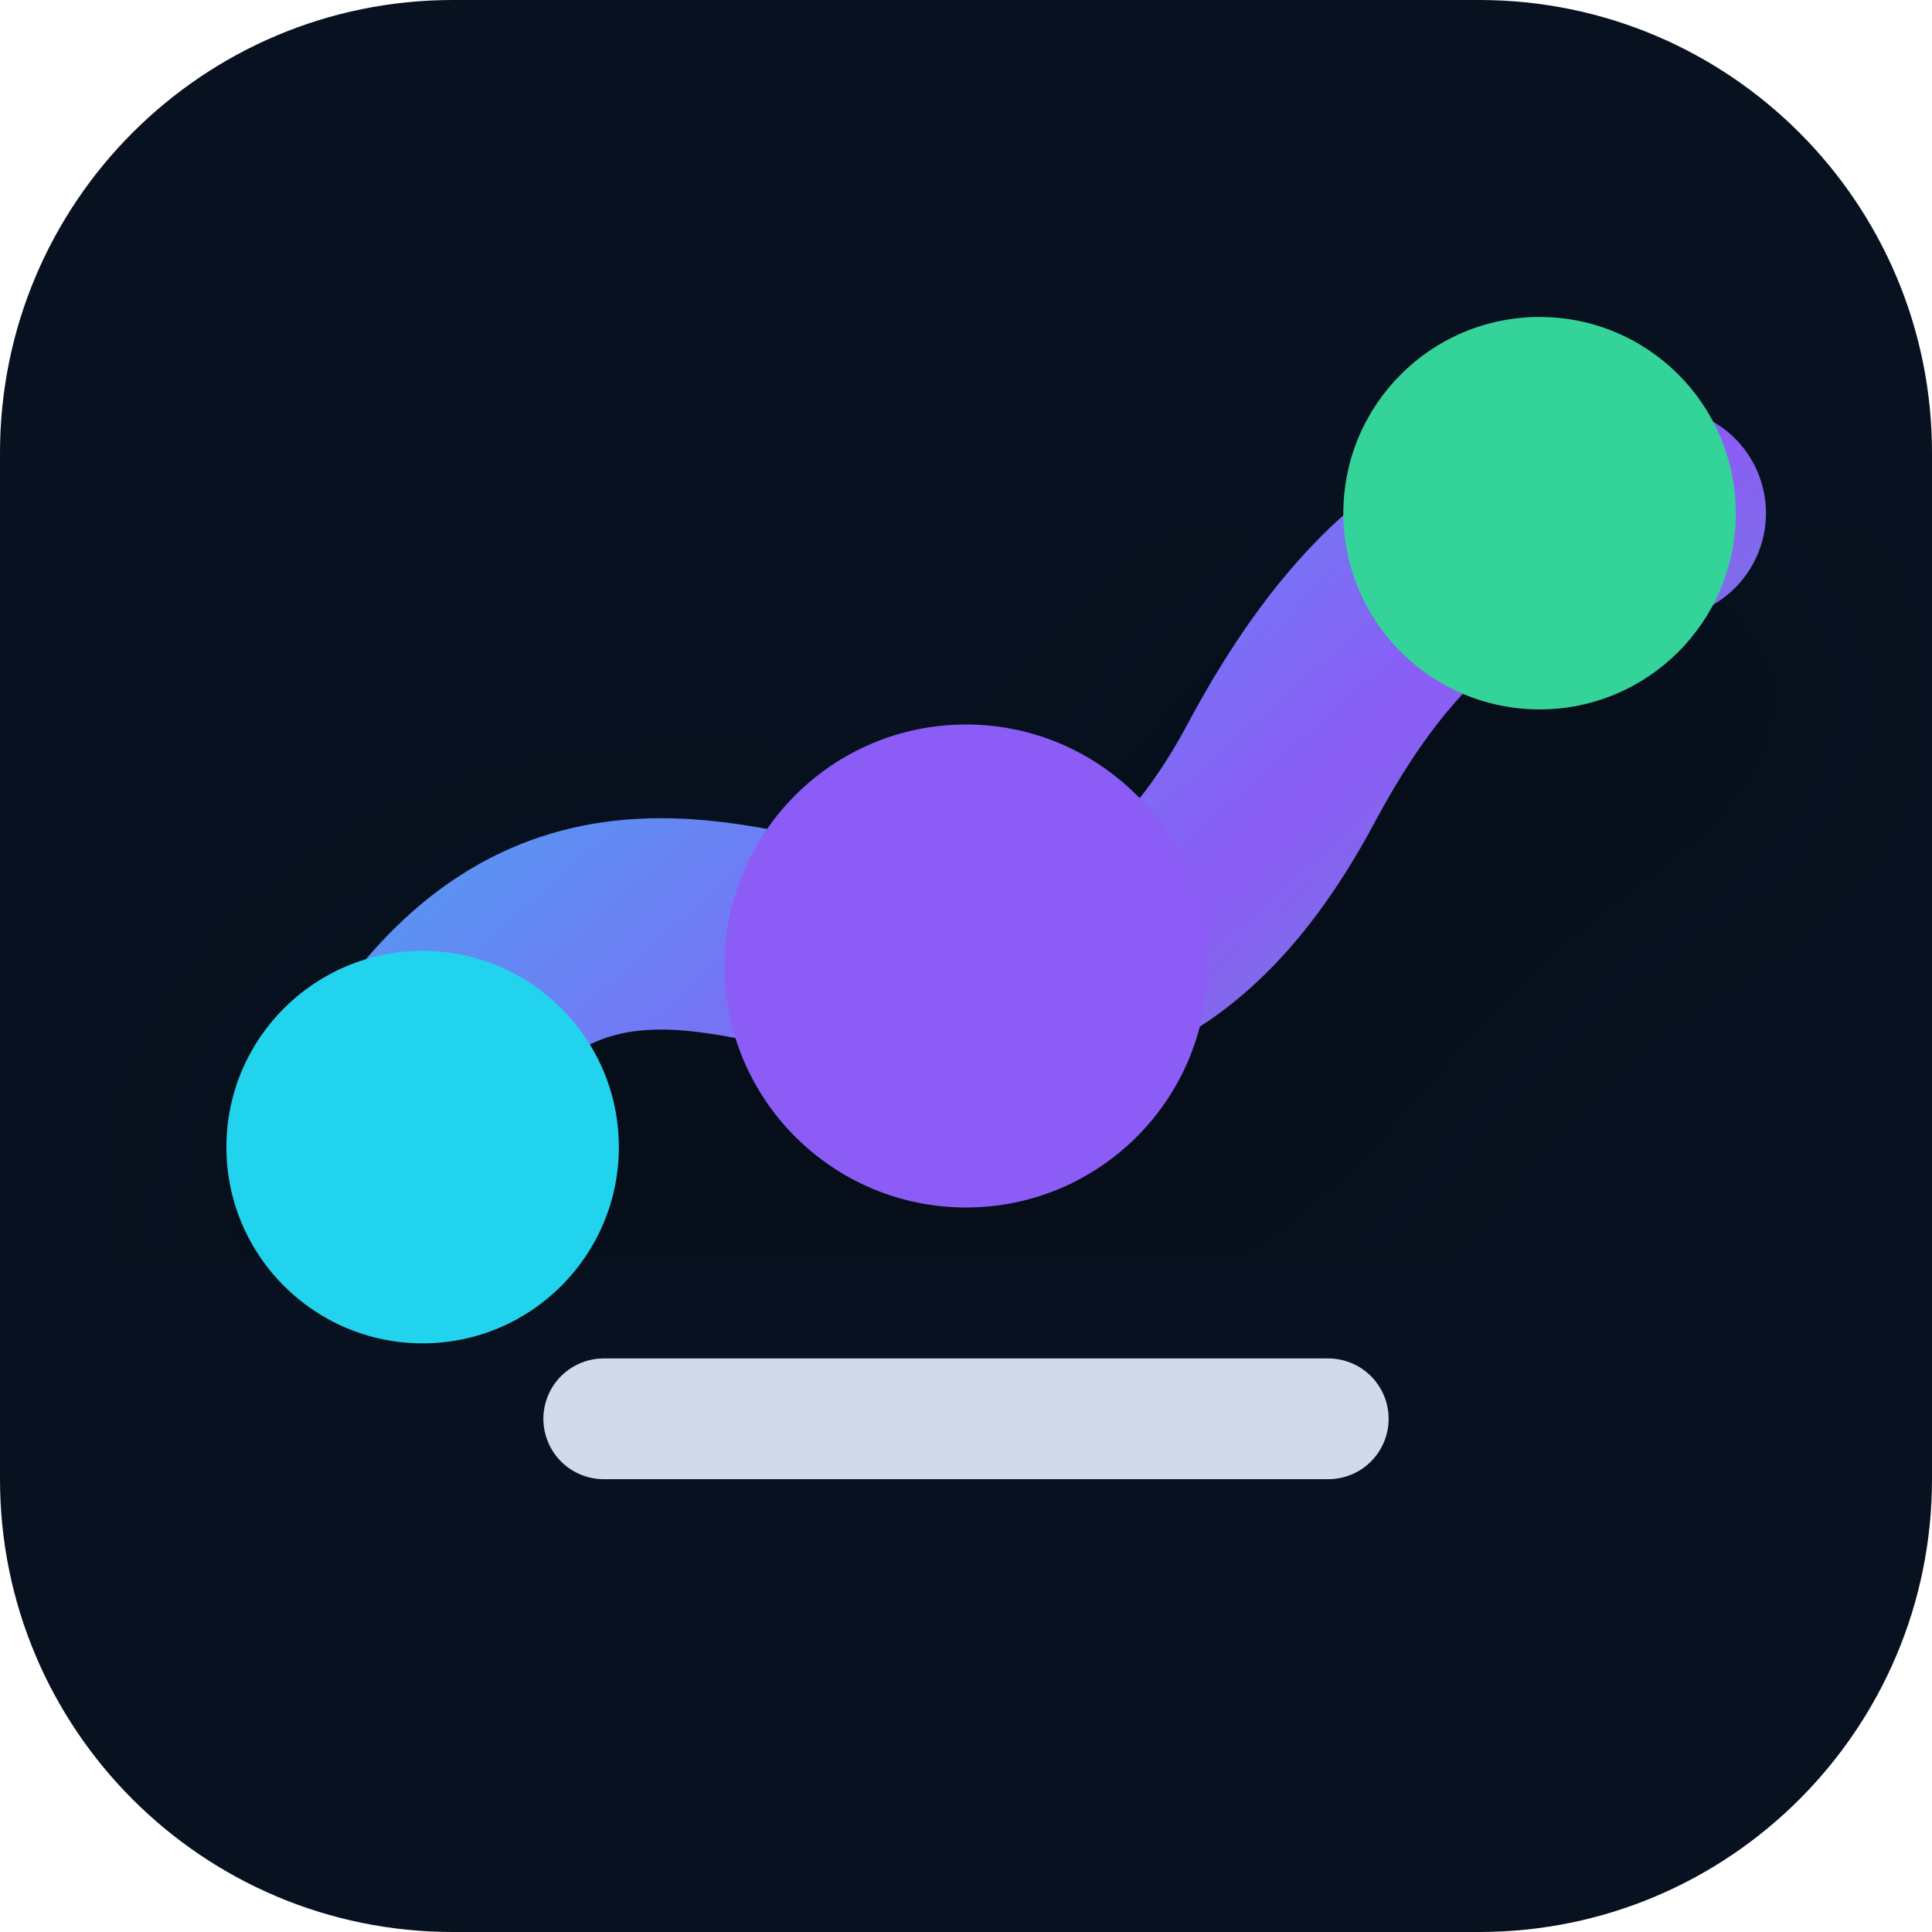
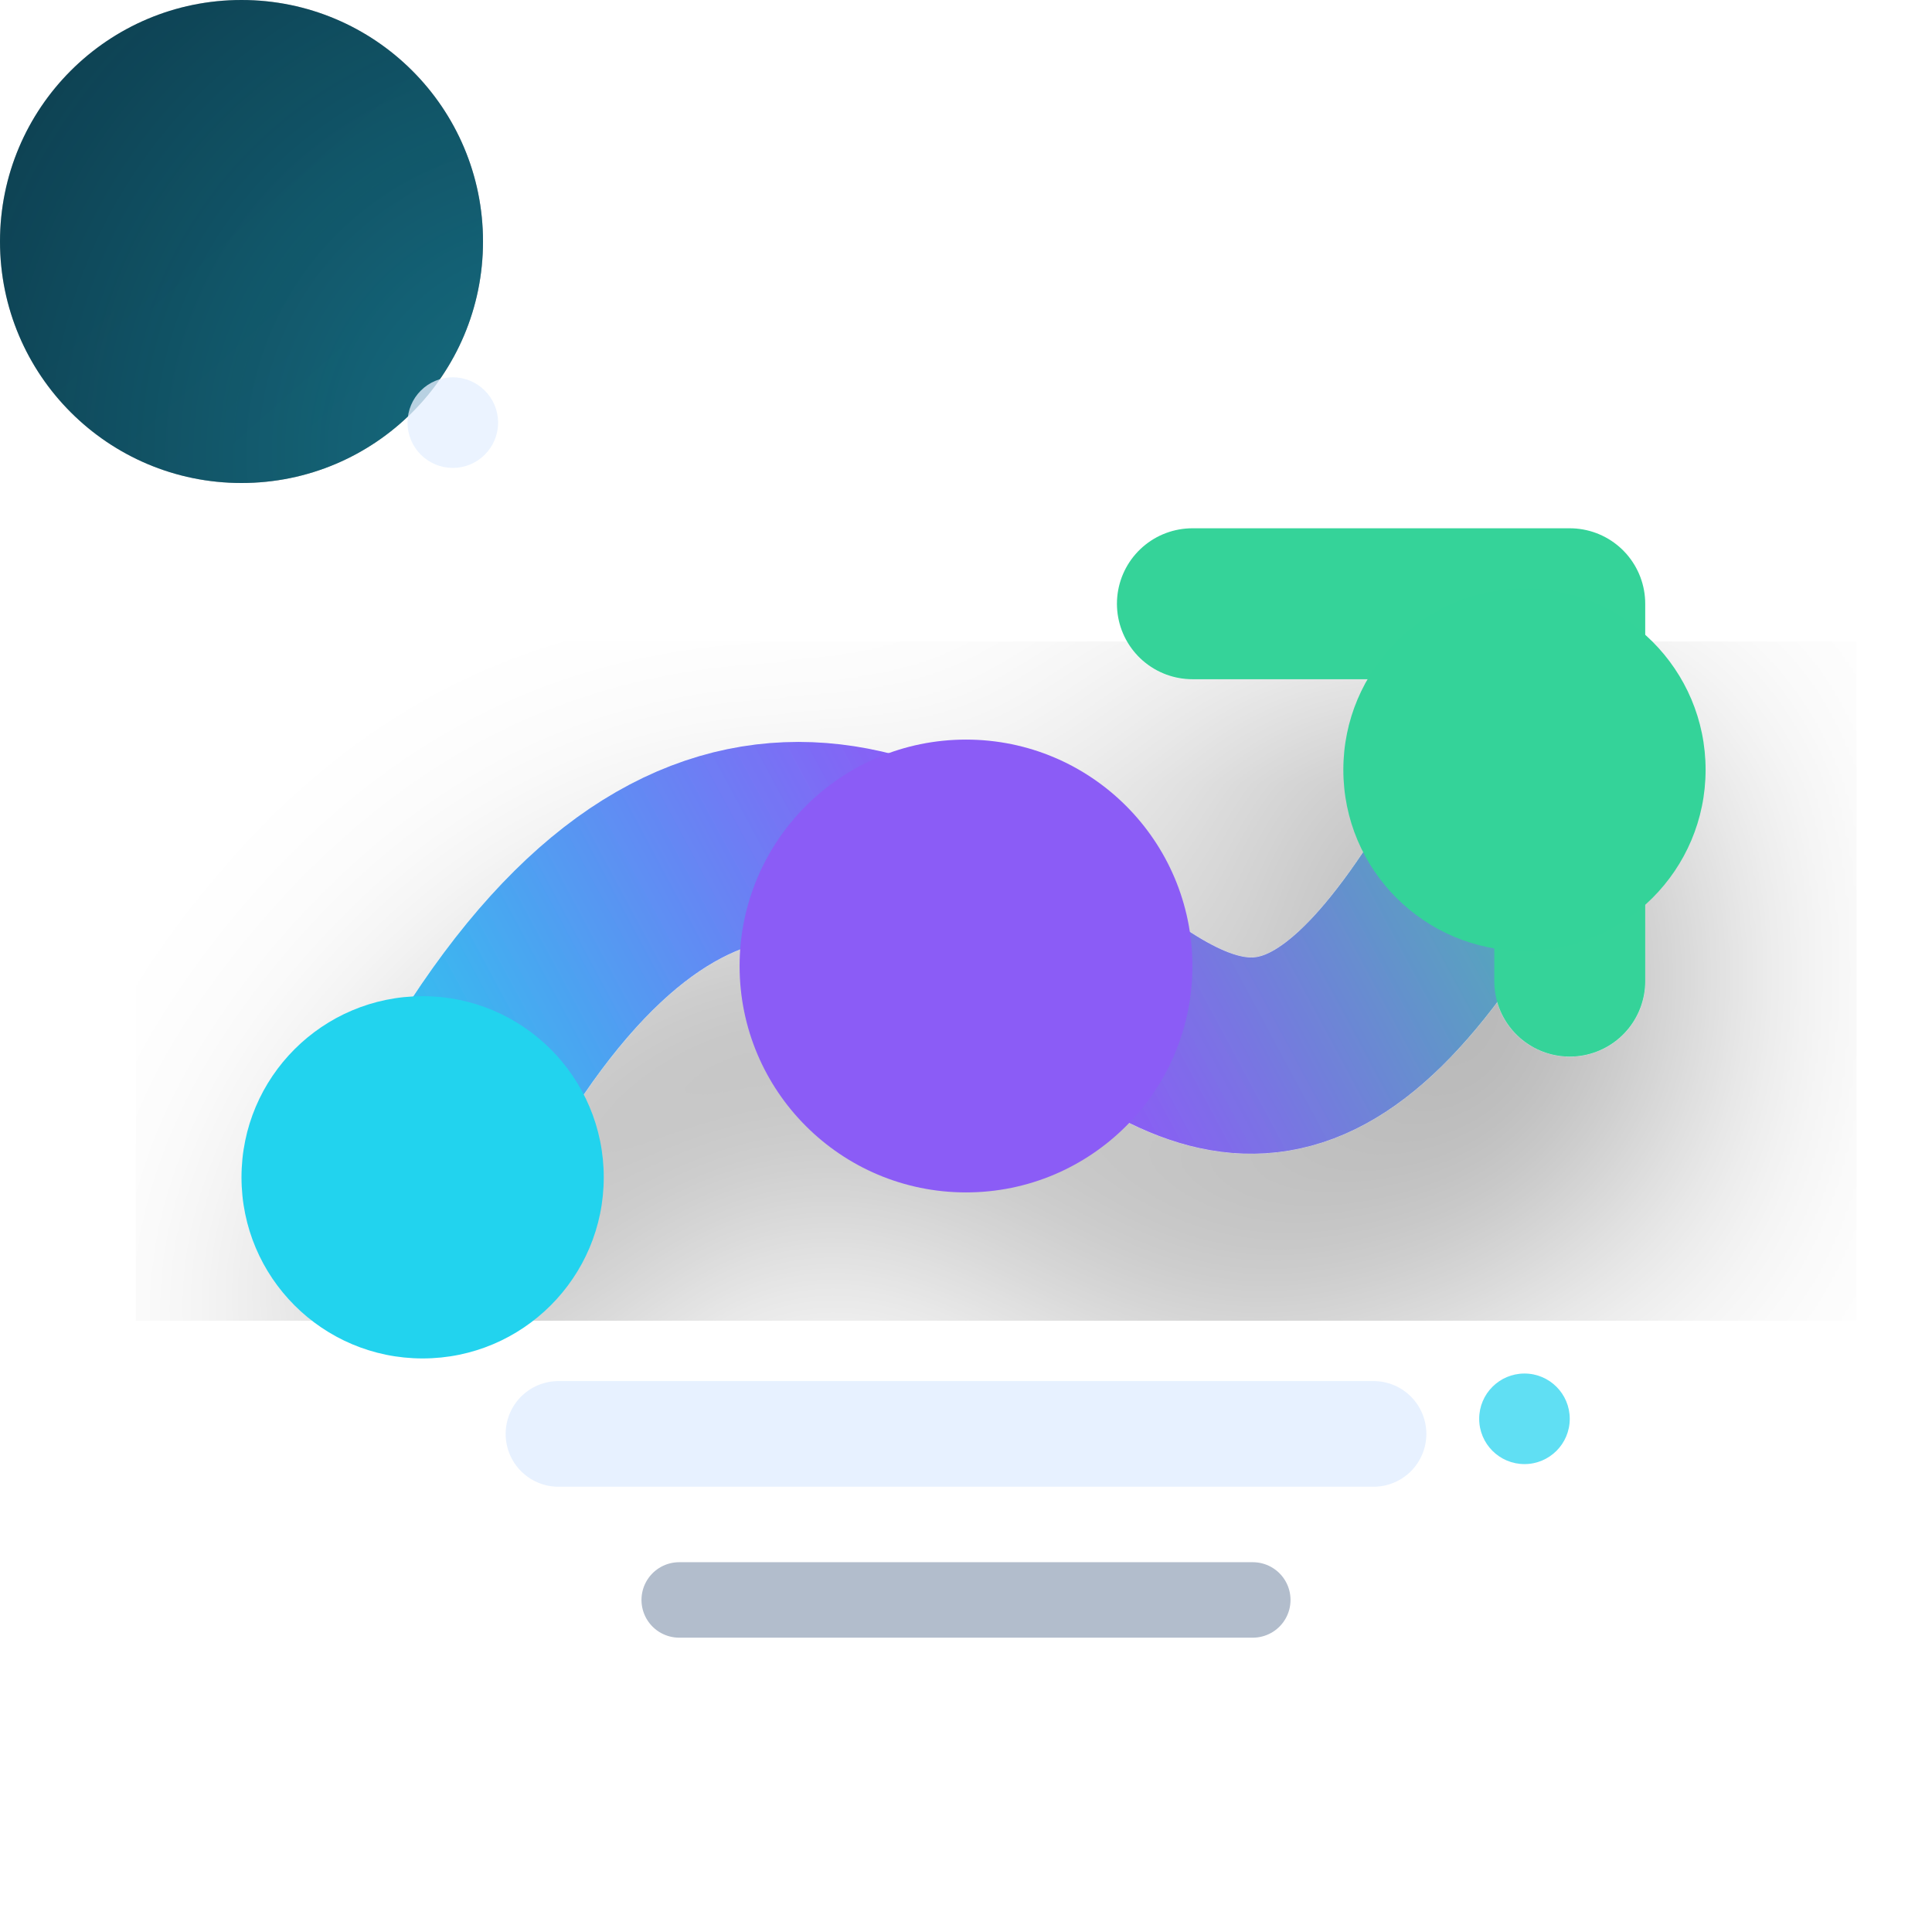
- <svg xmlns="http://www.w3.org/2000/svg" width="128" height="128" viewBox="0 0 128 128">
+ <svg xmlns="http://www.w3.org/2000/svg" width="32" height="32" viewBox="0 0 128 128" role="img" aria-label="ProxyFlow icon">
  <defs>
-     <linearGradient id="g" x1="18" y1="14" x2="108" y2="116" gradientUnits="userSpaceOnUse">
+     <linearGradient id="bg" x1="14" y1="10" x2="114" y2="122" gradientUnits="userSpaceOnUse">
+       <stop stop-color="#07111f" />
+       <stop offset="0.48" stop-color="#111827" />
+       <stop offset="1" stop-color="#172554" />
+     </linearGradient>
+     <linearGradient id="flow" x1="24" y1="80" x2="106" y2="36" gradientUnits="userSpaceOnUse">
      <stop stop-color="#22d3ee" />
-       <stop offset="0.55" stop-color="#8b5cf6" />
+       <stop offset="0.5" stop-color="#8b5cf6" />
      <stop offset="1" stop-color="#34d399" />
    </linearGradient>
-     <filter id="s" x="-20%" y="-20%" width="140%" height="140%">
-       <feDropShadow dx="0" dy="10" stdDeviation="10" flood-color="#000" flood-opacity="0.35" />
+     <radialGradient id="glow" cx="0" cy="0" r="1" gradientUnits="userSpaceOnUse" gradientTransform="translate(37 30) rotate(49) scale(88)">
+       <stop stop-color="#22d3ee" stop-opacity="0.48" />
+       <stop offset="1" stop-color="#22d3ee" stop-opacity="0" />
+     </radialGradient>
+     <filter id="shadow" x="-25%" y="-25%" width="150%" height="150%">
+       <feDropShadow dx="0" dy="12" stdDeviation="10" flood-color="#000000" flood-opacity="0.42" />
    </filter>
  </defs>
-   <rect width="128" height="128" rx="30" fill="#07111f" />
-   <path d="M25 75c18-34 42 10 60-24 7-13 15-18 25-17" fill="none" stroke="url(#g)" stroke-width="14" stroke-linecap="round" filter="url(#s)" />
-   <circle cx="28" cy="76" r="13" fill="#22d3ee" />
-   <circle cx="64" cy="64" r="16" fill="#8b5cf6" />
-   <circle cx="102" cy="34" r="13" fill="#34d399" />
-   <path d="M40 94h48" stroke="#e5f0ff" stroke-width="8" stroke-linecap="round" opacity="0.9" />
+   <rect width="32" height="32" rx="30" fill="url(#bg)" />
+   <rect width="32" height="32" rx="30" fill="url(#glow)" />
+   <g filter="url(#shadow)">
+     <path d="M28 78C42 50 57 52 71 64C82 73 89 74 101 51" fill="none" stroke="url(#flow)" stroke-width="13" stroke-linecap="round" />
+     <path d="M79 40H104V65" fill="none" stroke="#34d399" stroke-width="10" stroke-linecap="round" stroke-linejoin="round" />
+   </g>
+   <circle cx="28" cy="78" r="12" fill="#22d3ee" />
+   <circle cx="64" cy="64" r="15" fill="#8b5cf6" />
+   <circle cx="101" cy="51" r="12" fill="#34d399" />
+   <path d="M37 95H91" stroke="#e5f0ff" stroke-width="7" stroke-linecap="round" opacity="0.92" />
+   <path d="M45 106H83" stroke="#94a3b8" stroke-width="5" stroke-linecap="round" opacity="0.72" />
+   <circle cx="30" cy="28" r="3" fill="#e5f0ff" opacity="0.78" />
+   <circle cx="101" cy="94" r="3" fill="#22d3ee" opacity="0.72" />
</svg>
